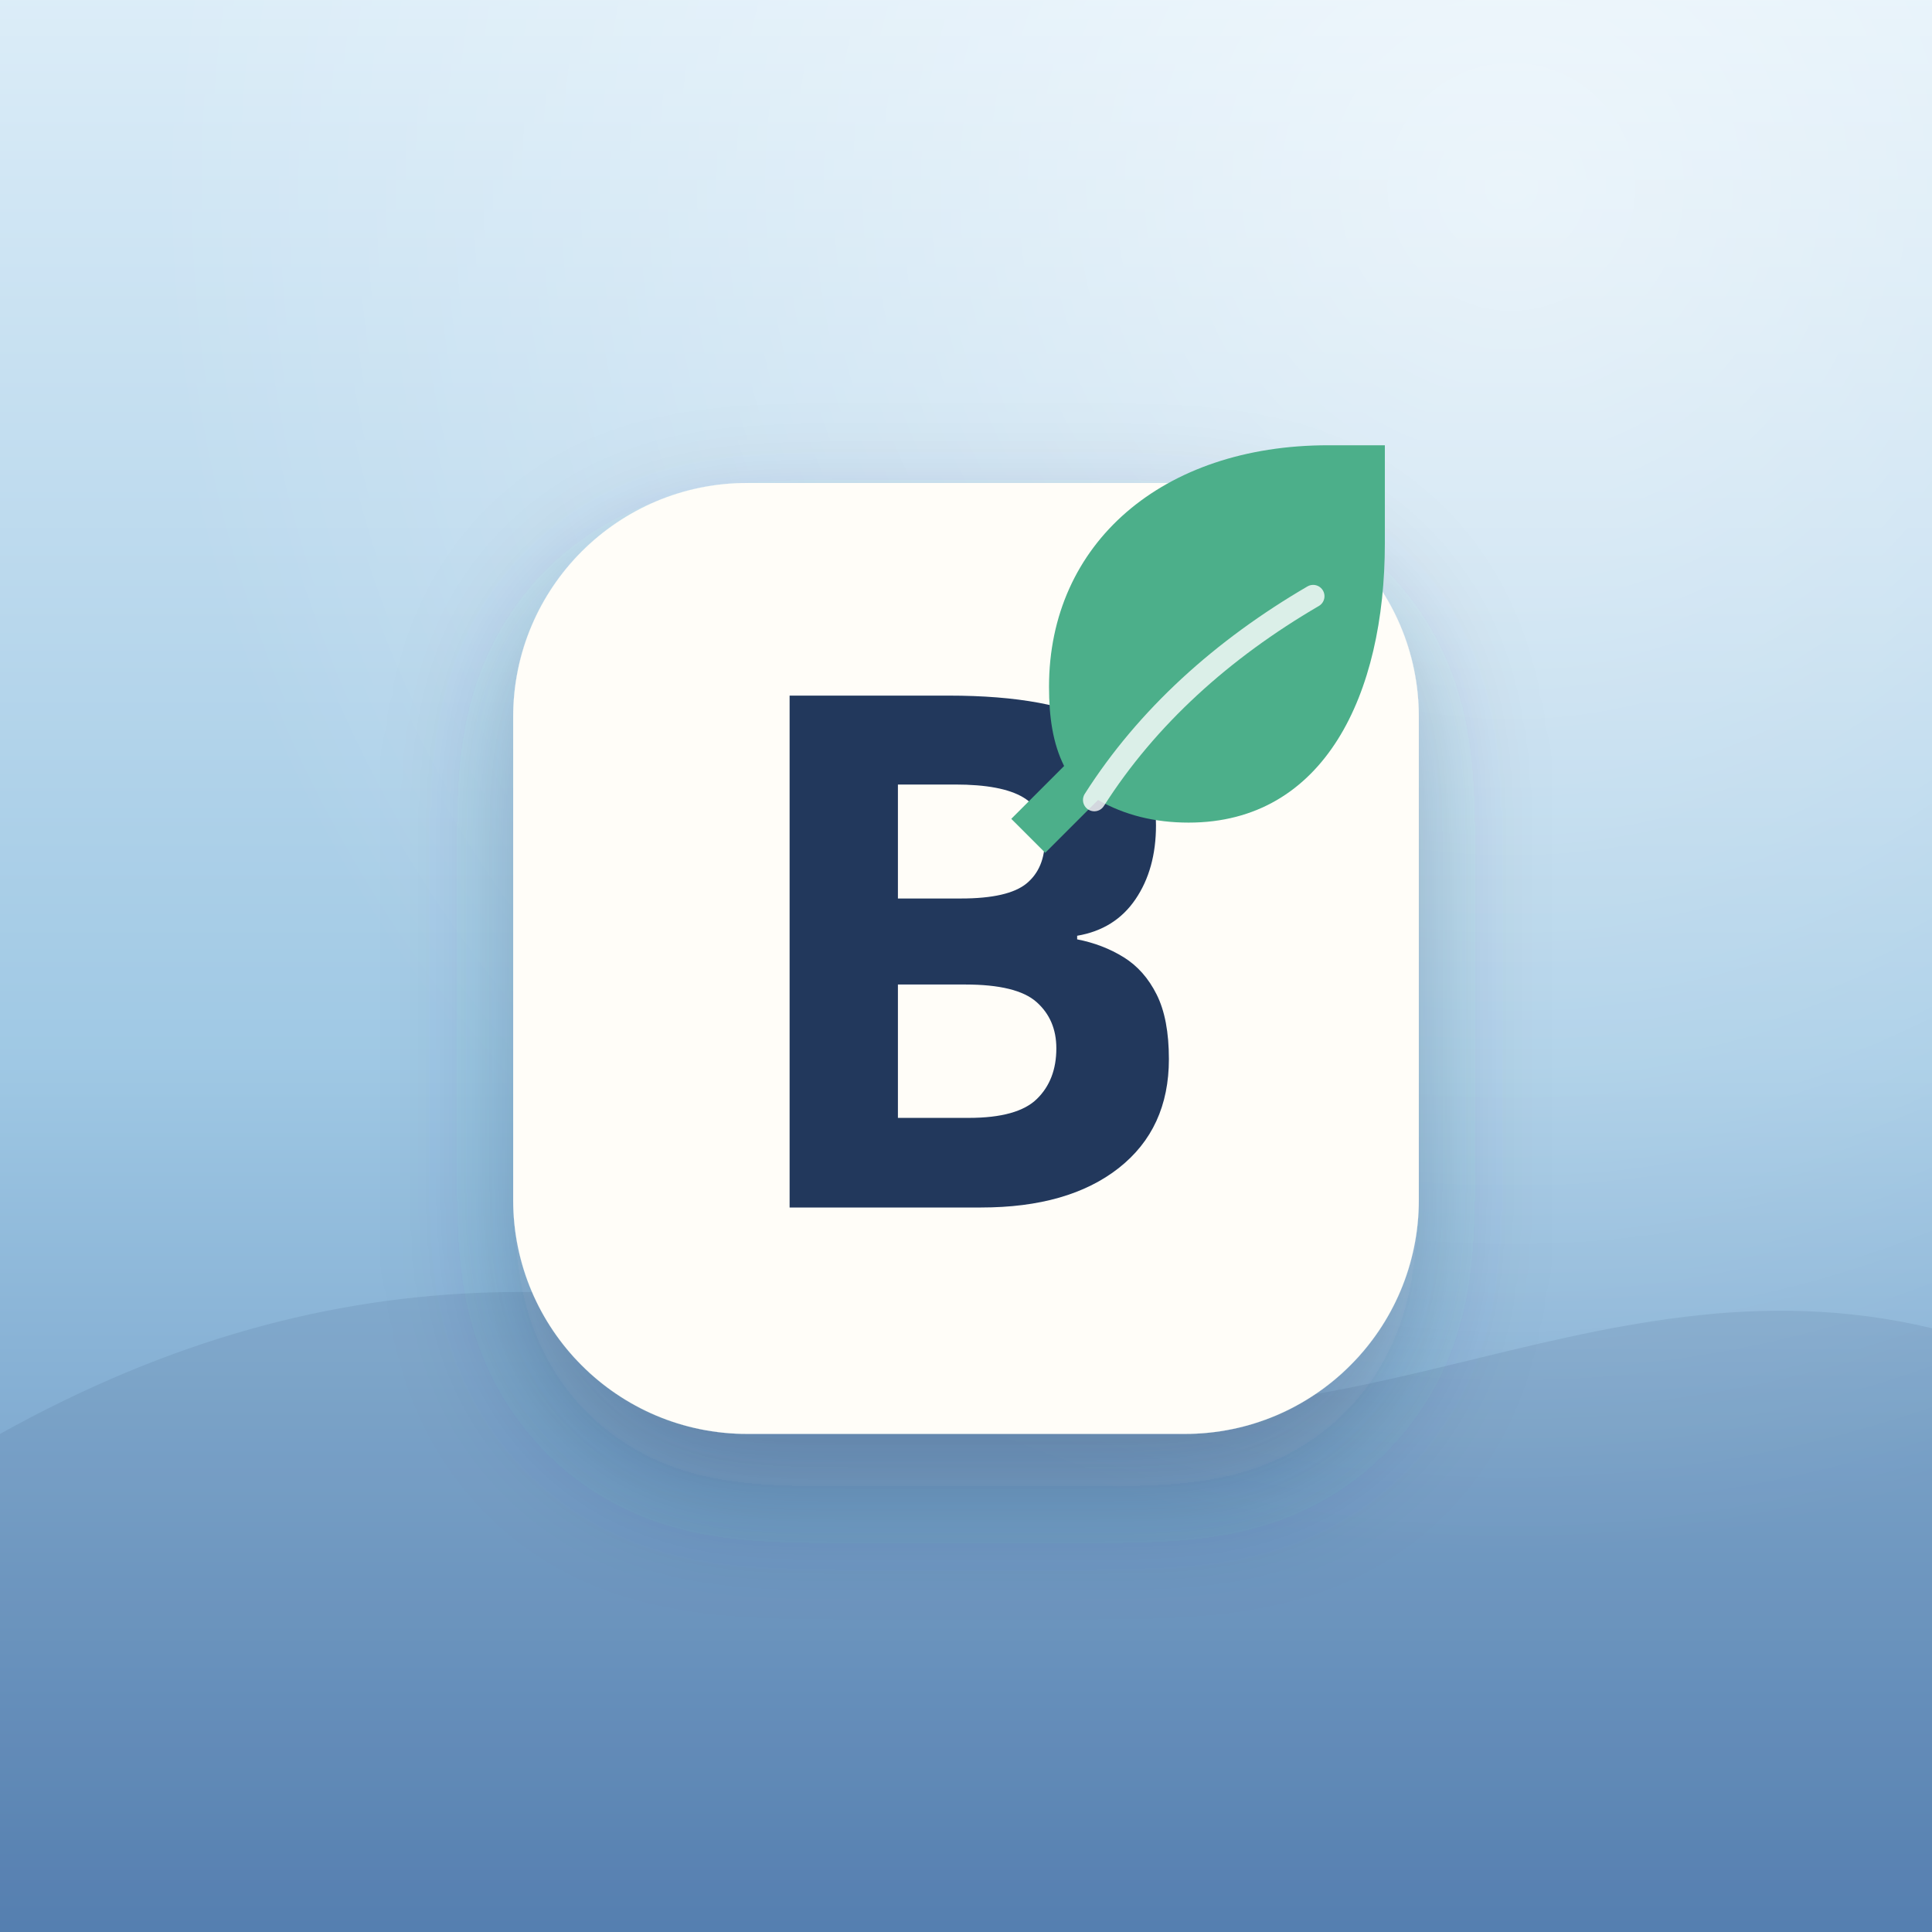
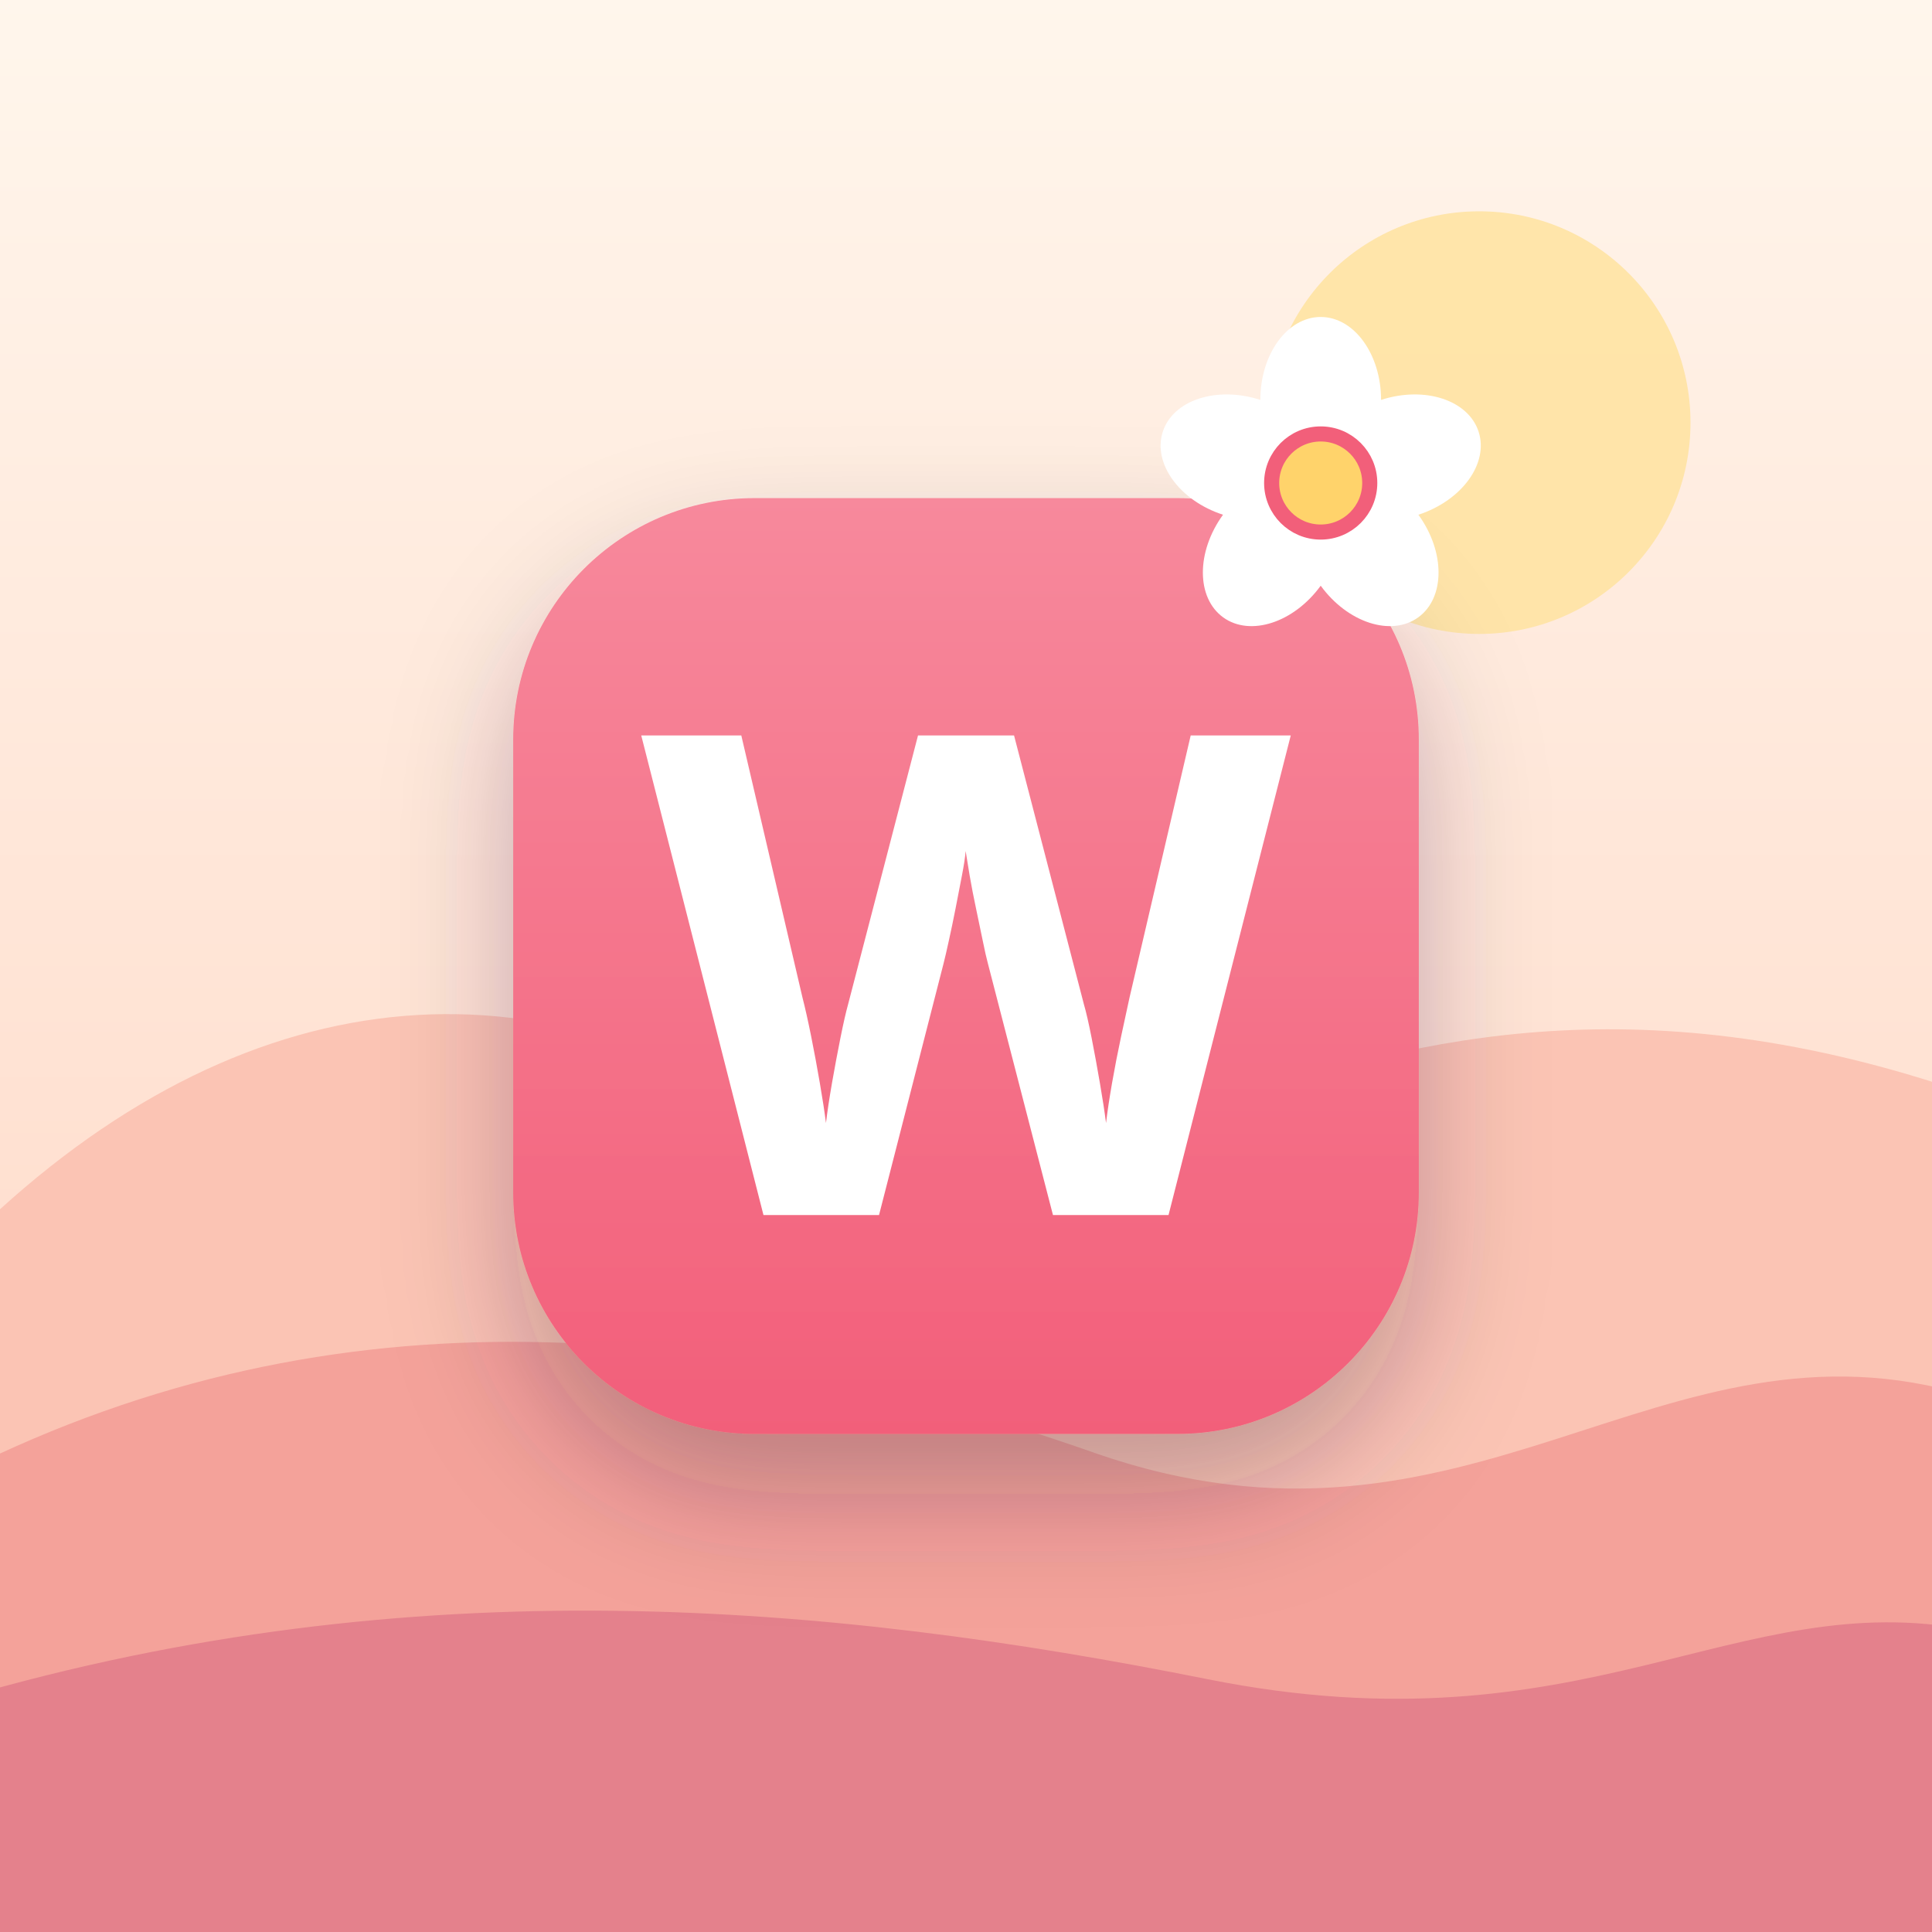
<svg xmlns="http://www.w3.org/2000/svg" viewBox="0 0 512 512">
  <defs>
-     <linearGradient id="g" x1="0" y1="0" x2="0" y2="1">
-       <stop offset="0" stop-color="#dcedf8" />
-       <stop offset=".55" stop-color="#9fc8e4" />
-       <stop offset="1" stop-color="#5a86b8" />
+     <linearGradient id="sky" x1="0" y1="0" x2="0" y2="1">
+       <stop offset="0" stop-color="#FFF6EC" />
+       <stop offset="1" stop-color="#FFD3C0" />
    </linearGradient>
-     <radialGradient id="glow" cx=".78" cy=".1" r=".7">
-       <stop offset="0" stop-color="#fff" stop-opacity=".55" />
-       <stop offset="1" stop-color="#fff" stop-opacity="0" />
-     </radialGradient>
+     <linearGradient id="tile" x1="0" y1="0" x2="0" y2="1">
+       <stop offset="0" stop-color="#F7899C" />
+       <stop offset="1" stop-color="#F25F7A" />
+     </linearGradient>
    <filter id="sh" x="-20%" y="-20%" width="140%" height="150%">
-       <feDropShadow dx="0" dy="14" stdDeviation="16" flood-color="#22385c" flood-opacity=".28" />
+       <feDropShadow dx="0" dy="16" stdDeviation="16" flood-color="#3B2A45" flood-opacity=".28" />
    </filter>
  </defs>
-   <rect width="512" height="512" fill="url(#g)" />
-   <rect width="512" height="512" fill="url(#glow)" />
-   <path d="M0 380 C 90 330, 170 335, 260 365 S 420 330, 512 352 L512 512 L0 512Z" fill="#22385c" opacity=".1" />
+   <rect width="512" height="512" fill="url(#sky)" />
+   <circle cx="392" cy="112" r="56" fill="#FFE3A3" opacity=".9" />
+   <path d="M-10 330 C 60 260, 140 250, 210 300 S 350 230, 522 290 L522 512 L-10 512Z" fill="#FBC4B4" />
+   <path d="M-10 390 C 90 340, 190 350, 290 385 S 440 345, 522 370 L522 512 L-10 512Z" fill="#F4A29A" />
+   <path d="M-10 450 C 110 415, 220 425, 320 445 S 460 420, 522 432 L522 512 L-10 512Z" fill="#E4818C" />
  <g filter="url(#sh)">
-     <rect x="136" y="128" width="240" height="252" rx="62" fill="#fffdf8" />
+     <rect x="136" y="132" width="240" height="248" rx="64" fill="url(#tile)" />
  </g>
-   <text x="256" y="320" text-anchor="middle" font-family="Nunito, 'Arial Rounded MT Bold', sans-serif" font-weight="900" font-size="190" fill="#22385c">B</text>
-   <path d="M352 118c-44 0-74 26-74 64 0 8 1 15 4 21l-14 14 9 9 14-14c7 4 15 6 24 6 36 0 52-34 52-74v-26h-15Z" fill="#4caf8a" />
-   <path d="M290 212c14-22 34-40 58-54" stroke="#fff" stroke-width="6" stroke-linecap="round" fill="none" opacity=".8" />
+   <text x="256" y="322" text-anchor="middle" font-family="Nunito, 'Arial Rounded MT Bold', sans-serif" font-weight="900" font-size="178" fill="#fff">W</text>
+   <g transform="translate(350 128)">
+     <g fill="#fff">
+       <ellipse cx="0" cy="-22" rx="16" ry="22" />
+       <ellipse cx="0" cy="-22" rx="16" ry="22" transform="rotate(72)" />
+       <ellipse cx="0" cy="-22" rx="16" ry="22" transform="rotate(144)" />
+       <ellipse cx="0" cy="-22" rx="16" ry="22" transform="rotate(216)" />
+       <ellipse cx="0" cy="-22" rx="16" ry="22" transform="rotate(288)" />
+     </g>
+     <circle r="13" fill="#FFD36B" stroke="#F25F7A" stroke-width="4" />
+   </g>
</svg>
